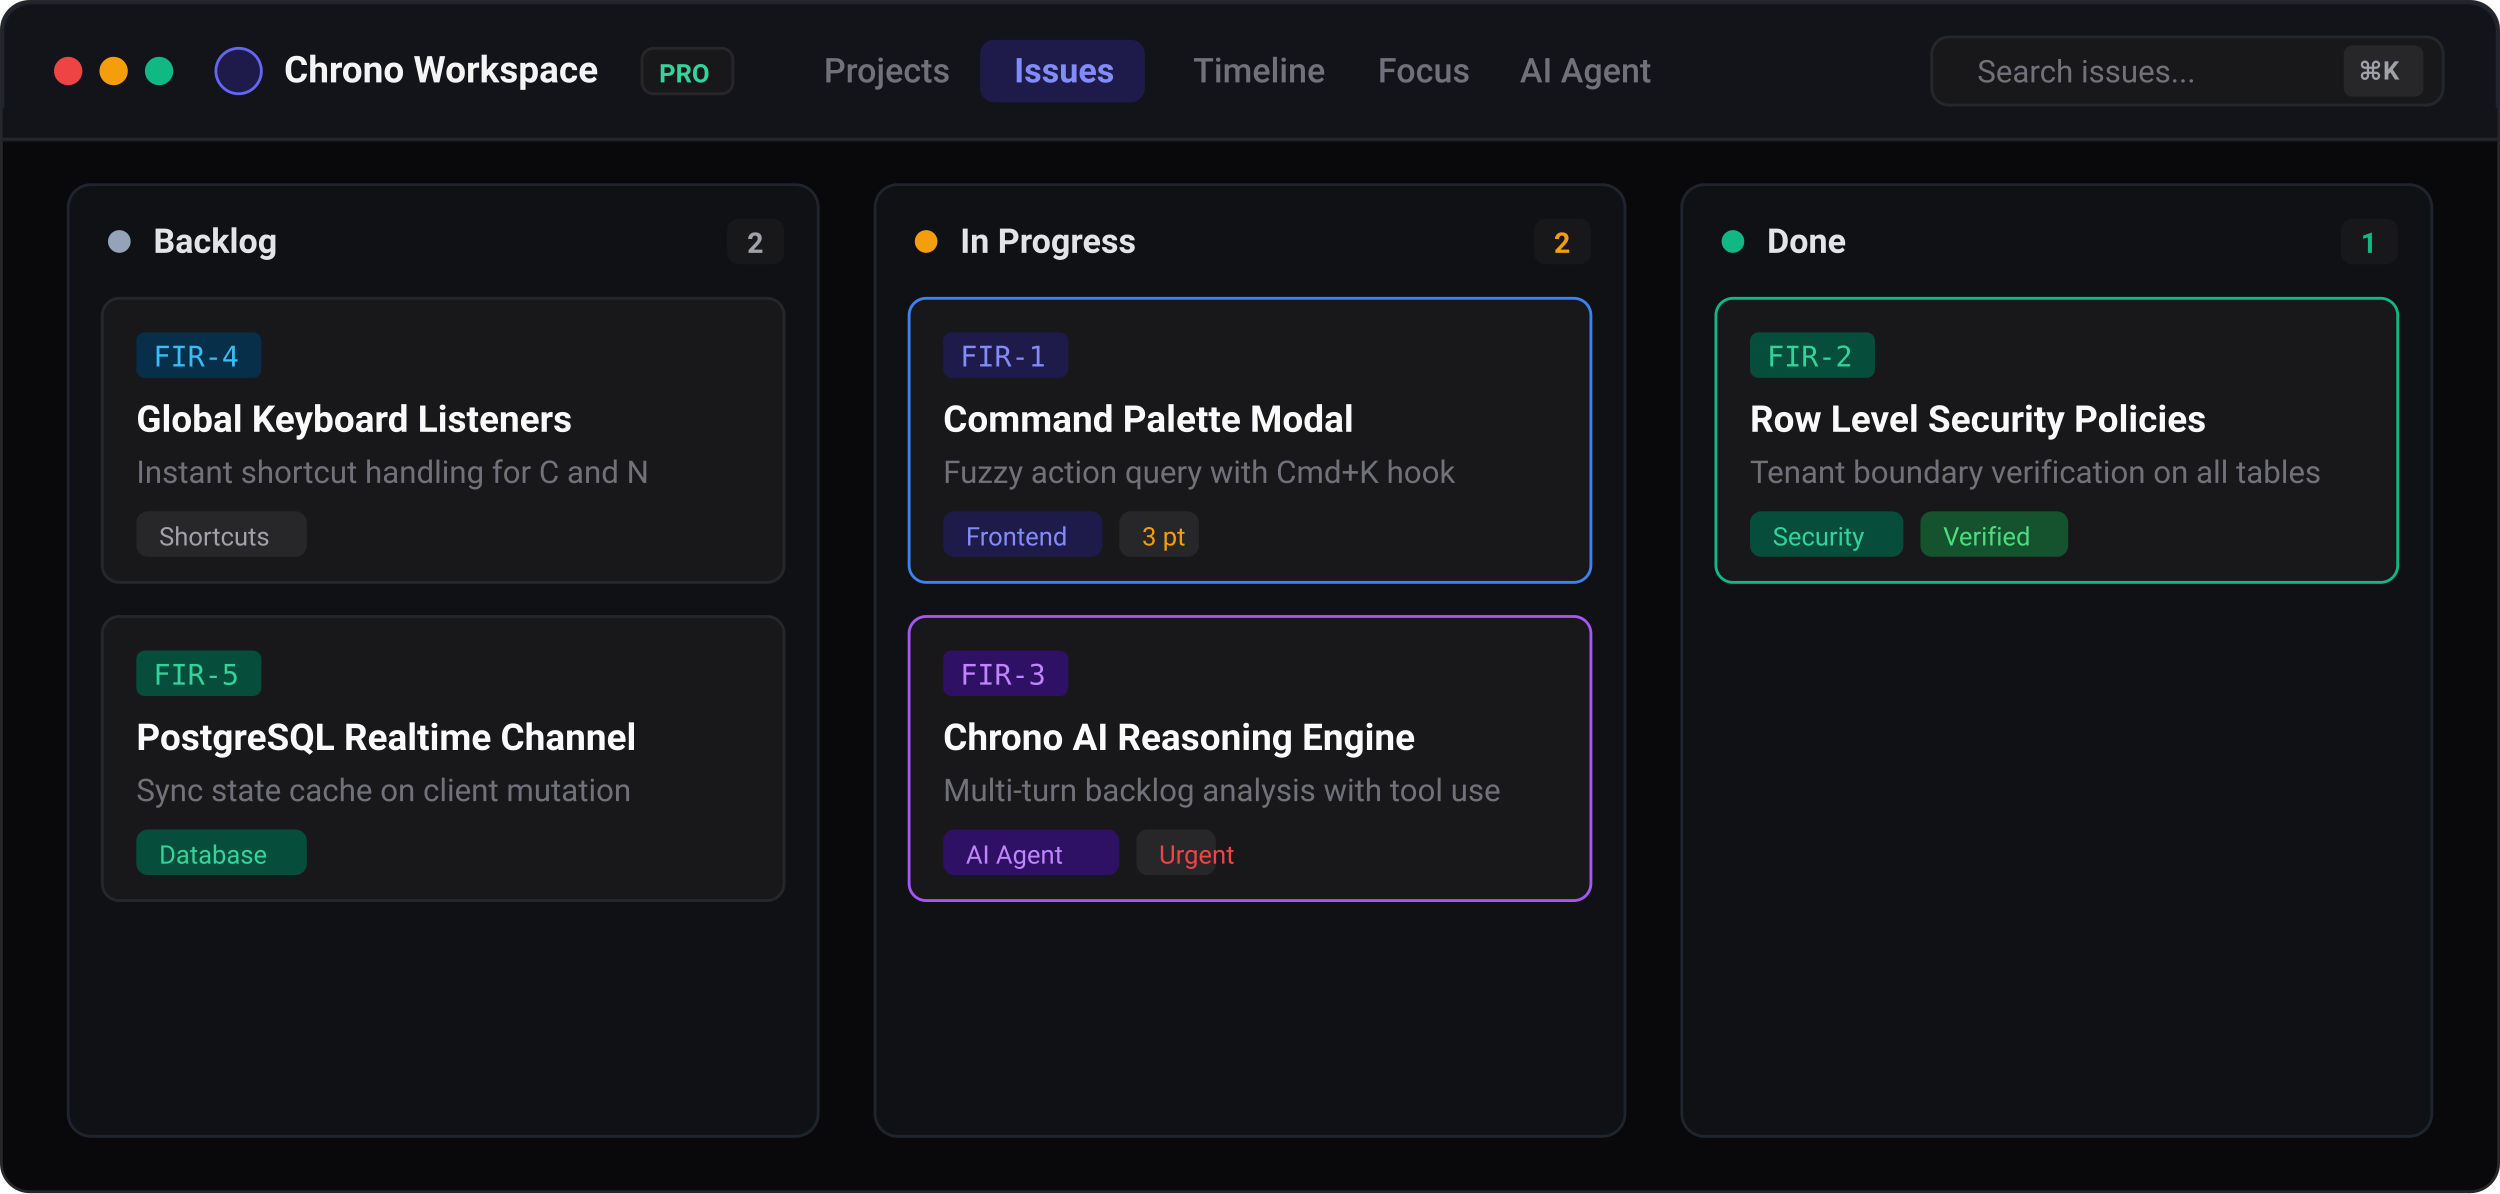
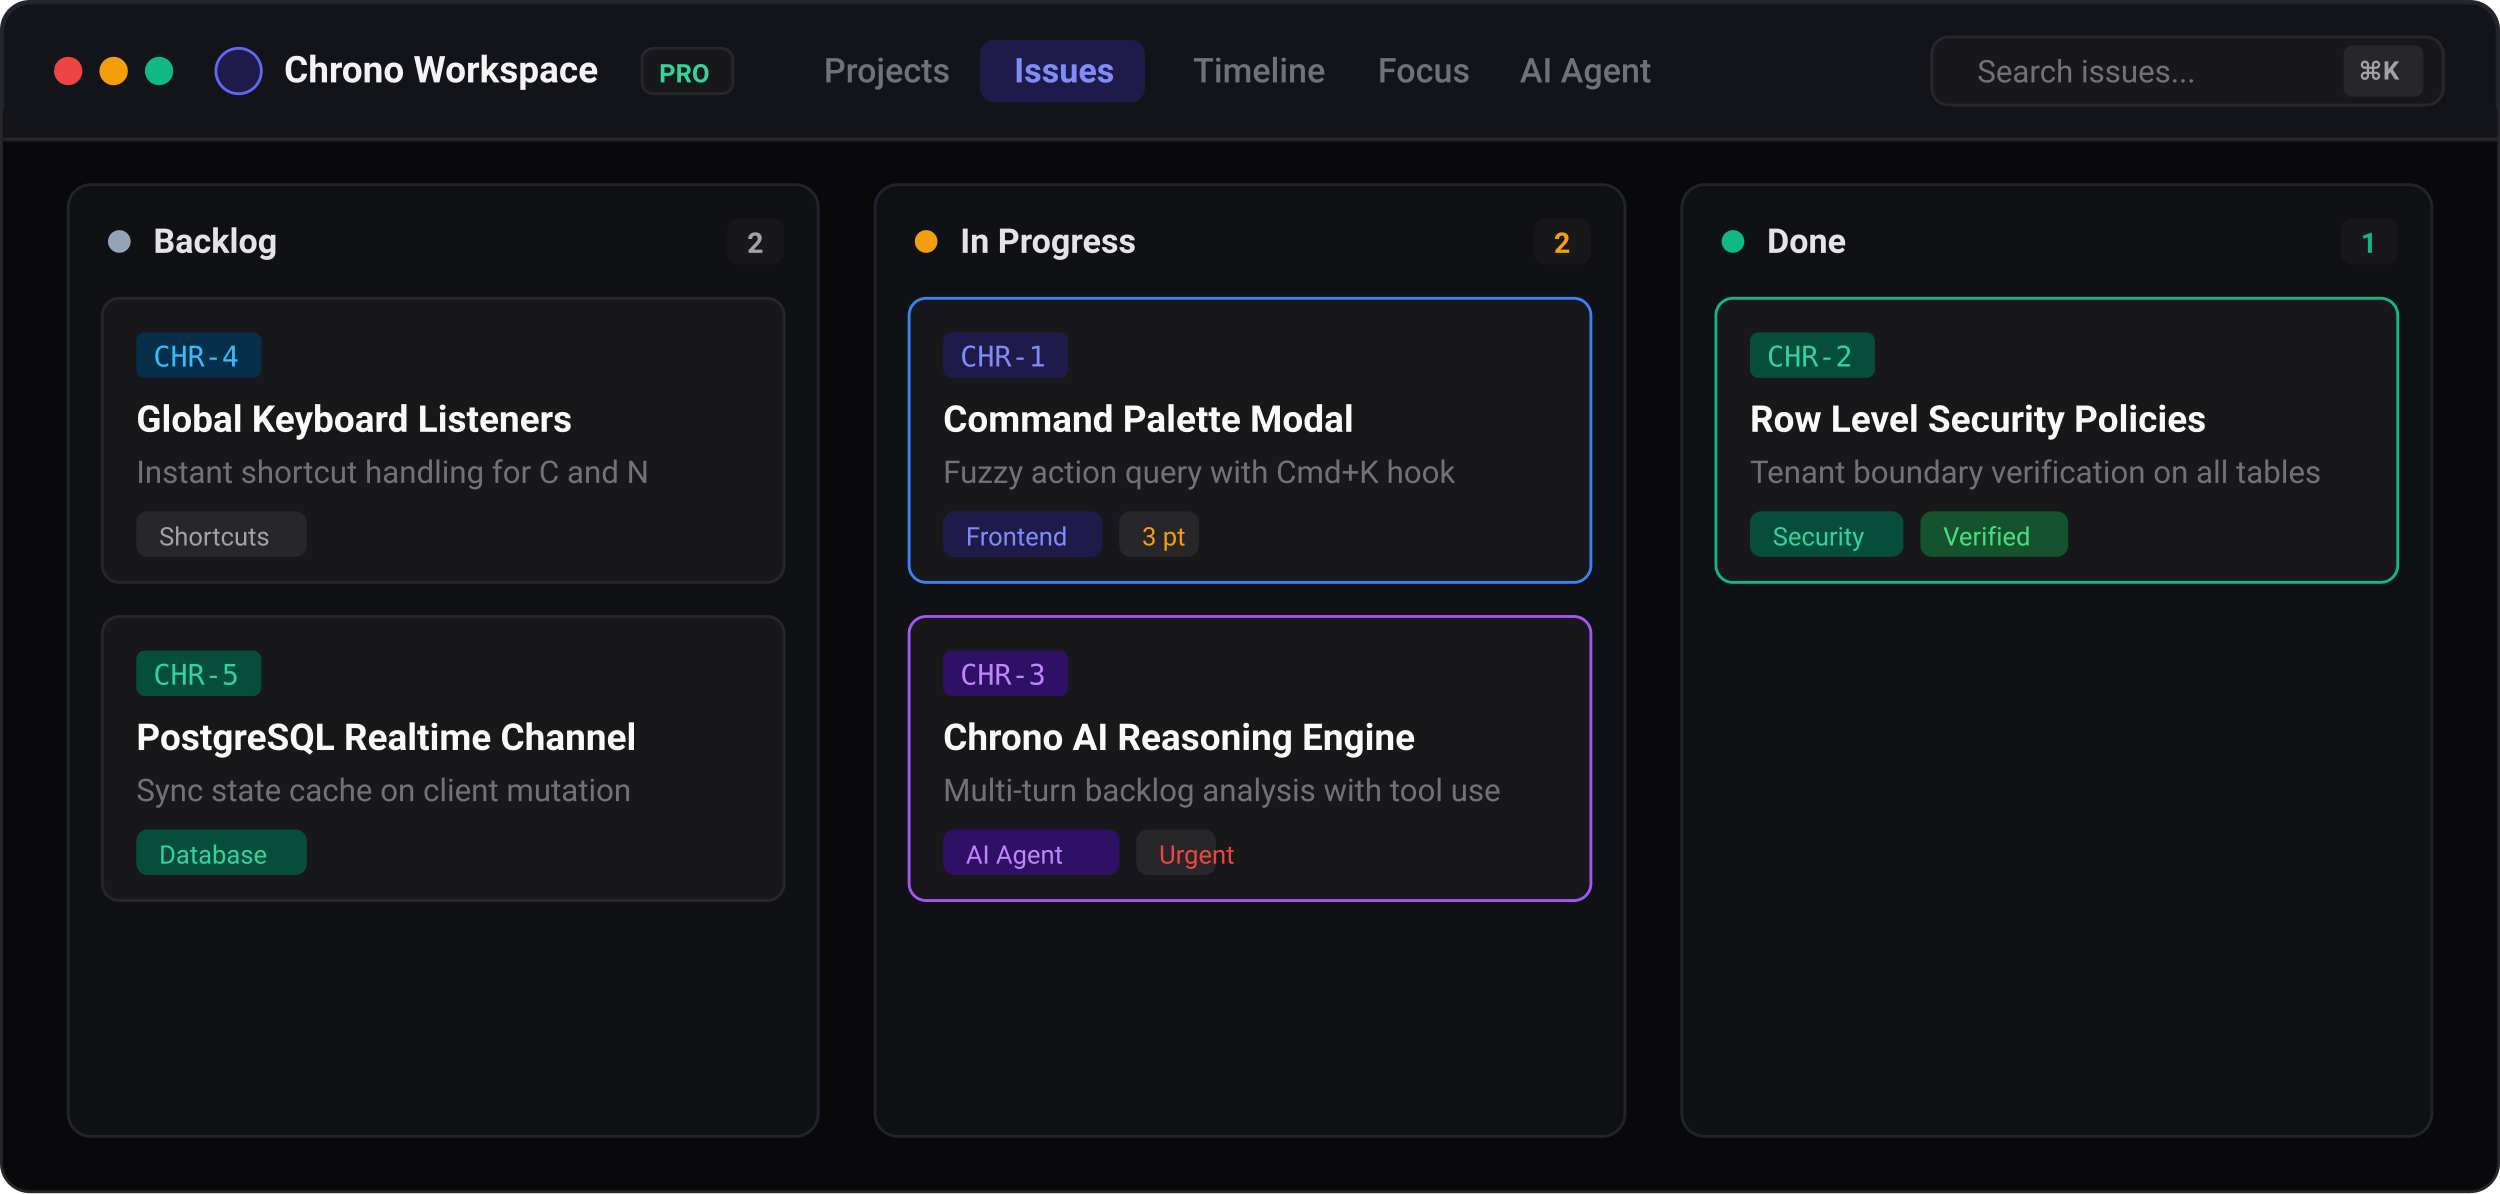
<svg xmlns="http://www.w3.org/2000/svg" width="880" height="420" viewBox="0 0 880 420" fill="none">
  <defs>
    <style>
      .app-text { font-family: -apple-system, BlinkMacSystemFont, 'Segoe UI', Roboto, sans-serif; }
      .title-font { font-weight: 600; font-size: 13px; fill: #fafafa; }
      .meta-font { font-weight: 400; font-size: 11px; fill: #71717a; }
      .id-font { font-family: ui-monospace, SFMono-Regular, Menlo, monospace; font-size: 10px; font-weight: 500; }
    </style>
  </defs>
  <rect x="0.5" y="0.5" width="879" height="419" rx="10" fill="#09090b" stroke="#27272a" />
  <rect x="1" y="1" width="878" height="48" rx="10" fill="#121419" stroke="#1f242d" />
  <rect x="1" y="38" width="878" height="12" fill="#121419" />
  <line x1="1" y1="49" x2="879" y2="49" stroke="#27272a" />
  <circle cx="24" cy="25" r="5" fill="#ef4444" />
  <circle cx="40" cy="25" r="5" fill="#f59e0b" />
  <circle cx="56" cy="25" r="5" fill="#10b981" />
  <circle cx="84" cy="25" r="8" fill="#1e1b4b" stroke="#6366f1" />
  <text x="100" y="29" class="app-text" font-size="13" font-weight="600" fill="#f4f4f5">Chrono Workspace</text>
  <rect x="226" y="17" width="32" height="16" rx="4" fill="#18181b" stroke="#27272a" />
  <text x="232" y="29" class="app-text" font-size="9" font-weight="600" fill="#34d399">PRO</text>
  <text x="290" y="29" class="app-text" font-size="12" font-weight="500" fill="#71717a">Projects</text>
  <rect x="345" y="14" width="58" height="22" rx="5" fill="#1e1b4b" />
  <text x="357" y="29" class="app-text" font-size="12" font-weight="600" fill="#818cf8">Issues</text>
  <text x="420" y="29" class="app-text" font-size="12" font-weight="500" fill="#71717a">Timeline</text>
  <text x="485" y="29" class="app-text" font-size="12" font-weight="500" fill="#71717a">Focus</text>
  <text x="535" y="29" class="app-text" font-size="12" font-weight="500" fill="#71717a">AI Agent</text>
  <rect x="680" y="13" width="180" height="24" rx="6" fill="#18181b" stroke="#27272a" />
  <text x="696" y="29" class="app-text" font-size="11" fill="#71717a">Search issues...</text>
  <rect x="825" y="16" width="28" height="18" rx="3" fill="#27272a" />
  <text x="830" y="28" class="app-text" font-size="9" font-weight="600" fill="#a1a1aa">⌘K</text>
  <rect x="24" y="65" width="264" height="335" rx="8" fill="#0f1115" stroke="#1f242d" />
  <circle cx="42" cy="85" r="4" fill="#94a3b8" />
  <text x="54" y="89" class="app-text" font-size="12" font-weight="600" fill="#e4e4e7">Backlog</text>
  <rect x="256" y="77" width="20" height="16" rx="4" fill="#18181b" />
  <text x="263" y="89" class="app-text" font-size="10" font-weight="600" fill="#a1a1aa">2</text>
  <rect x="36" y="105" width="240" height="100" rx="6" fill="#18181b" stroke="#27272a" />
  <rect x="48" y="117" width="44" height="16" rx="3" fill="#082f49" />
-   <text x="54" y="129" class="id-font" fill="#38bdf8">FIR-4</text>
+   <text x="54" y="129" class="id-font" fill="#38bdf8">CHR-4</text>
  <text x="48" y="152" class="app-text title-font">Global Keyboard Listeners</text>
  <text x="48" y="170" class="app-text meta-font">Instant shortcut handling for C and N</text>
  <rect x="48" y="180" width="60" height="16" rx="4" fill="#27272a" />
  <text x="56" y="192" class="app-text" font-size="9" fill="#a1a1aa">Shortcuts</text>
  <rect x="36" y="217" width="240" height="100" rx="6" fill="#18181b" stroke="#27272a" />
  <rect x="48" y="229" width="44" height="16" rx="3" fill="#064e3b" />
-   <text x="54" y="241" class="id-font" fill="#34d399">FIR-5</text>
+   <text x="54" y="241" class="id-font" fill="#34d399">CHR-5</text>
  <text x="48" y="264" class="app-text title-font">PostgreSQL Realtime Channel</text>
  <text x="48" y="282" class="app-text meta-font">Sync state cache on client mutation</text>
  <rect x="48" y="292" width="60" height="16" rx="4" fill="#064e3b" />
  <text x="56" y="304" class="app-text" font-size="9" fill="#34d399">Database</text>
  <rect x="308" y="65" width="264" height="335" rx="8" fill="#0f1115" stroke="#1f242d" />
  <circle cx="326" cy="85" r="4" fill="#f59e0b" />
  <text x="338" y="89" class="app-text" font-size="12" font-weight="600" fill="#e4e4e7">In Progress</text>
  <rect x="540" y="77" width="20" height="16" rx="4" fill="#18181b" />
  <text x="547" y="89" class="app-text" font-size="10" font-weight="600" fill="#f59e0b">2</text>
  <rect x="320" y="105" width="240" height="100" rx="6" fill="#18181b" stroke="#3b82f6" />
  <rect x="332" y="117" width="44" height="16" rx="3" fill="#1e1b4b" />
-   <text x="338" y="129" class="id-font" fill="#818cf8">FIR-1</text>
+   <text x="338" y="129" class="id-font" fill="#818cf8">CHR-1</text>
  <text x="332" y="152" class="app-text title-font">Command Palette Modal</text>
  <text x="332" y="170" class="app-text meta-font">Fuzzy action query with Cmd+K hook</text>
  <rect x="332" y="180" width="56" height="16" rx="4" fill="#1e1b4b" />
  <text x="340" y="192" class="app-text" font-size="9" fill="#818cf8">Frontend</text>
  <rect x="394" y="180" width="28" height="16" rx="4" fill="#27272a" />
  <text x="402" y="192" class="app-text" font-size="9" fill="#f59e0b">3 pt</text>
  <rect x="320" y="217" width="240" height="100" rx="6" fill="#18181b" stroke="#a855f7" />
  <rect x="332" y="229" width="44" height="16" rx="3" fill="#2e1065" />
-   <text x="338" y="241" class="id-font" fill="#c084fc">FIR-3</text>
+   <text x="338" y="241" class="id-font" fill="#c084fc">CHR-3</text>
  <text x="332" y="264" class="app-text title-font">Chrono AI Reasoning Engine</text>
  <text x="332" y="282" class="app-text meta-font">Multi-turn backlog analysis with tool use</text>
  <rect x="332" y="292" width="62" height="16" rx="4" fill="#2e1065" />
  <text x="340" y="304" class="app-text" font-size="9" fill="#c084fc">AI Agent</text>
  <rect x="400" y="292" width="28" height="16" rx="4" fill="#27272a" />
  <text x="408" y="304" class="app-text" font-size="9" fill="#ef4444">Urgent</text>
  <rect x="592" y="65" width="264" height="335" rx="8" fill="#0f1115" stroke="#1f242d" />
  <circle cx="610" cy="85" r="4" fill="#10b981" />
  <text x="622" y="89" class="app-text" font-size="12" font-weight="600" fill="#e4e4e7">Done</text>
  <rect x="824" y="77" width="20" height="16" rx="4" fill="#18181b" />
  <text x="831" y="89" class="app-text" font-size="10" font-weight="600" fill="#10b981">1</text>
  <rect x="604" y="105" width="240" height="100" rx="6" fill="#18181b" stroke="#10b981" />
  <rect x="616" y="117" width="44" height="16" rx="3" fill="#064e3b" />
-   <text x="622" y="129" class="id-font" fill="#34d399">FIR-2</text>
+   <text x="622" y="129" class="id-font" fill="#34d399">CHR-2</text>
  <text x="616" y="152" class="app-text title-font">Row Level Security Policies</text>
  <text x="616" y="170" class="app-text meta-font">Tenant boundary verification on all tables</text>
  <rect x="616" y="180" width="54" height="16" rx="4" fill="#064e3b" />
  <text x="624" y="192" class="app-text" font-size="9" fill="#34d399">Security</text>
  <rect x="676" y="180" width="52" height="16" rx="4" fill="#14532d" />
  <text x="684" y="192" class="app-text" font-size="9" fill="#4ade80">Verified</text>
</svg>
